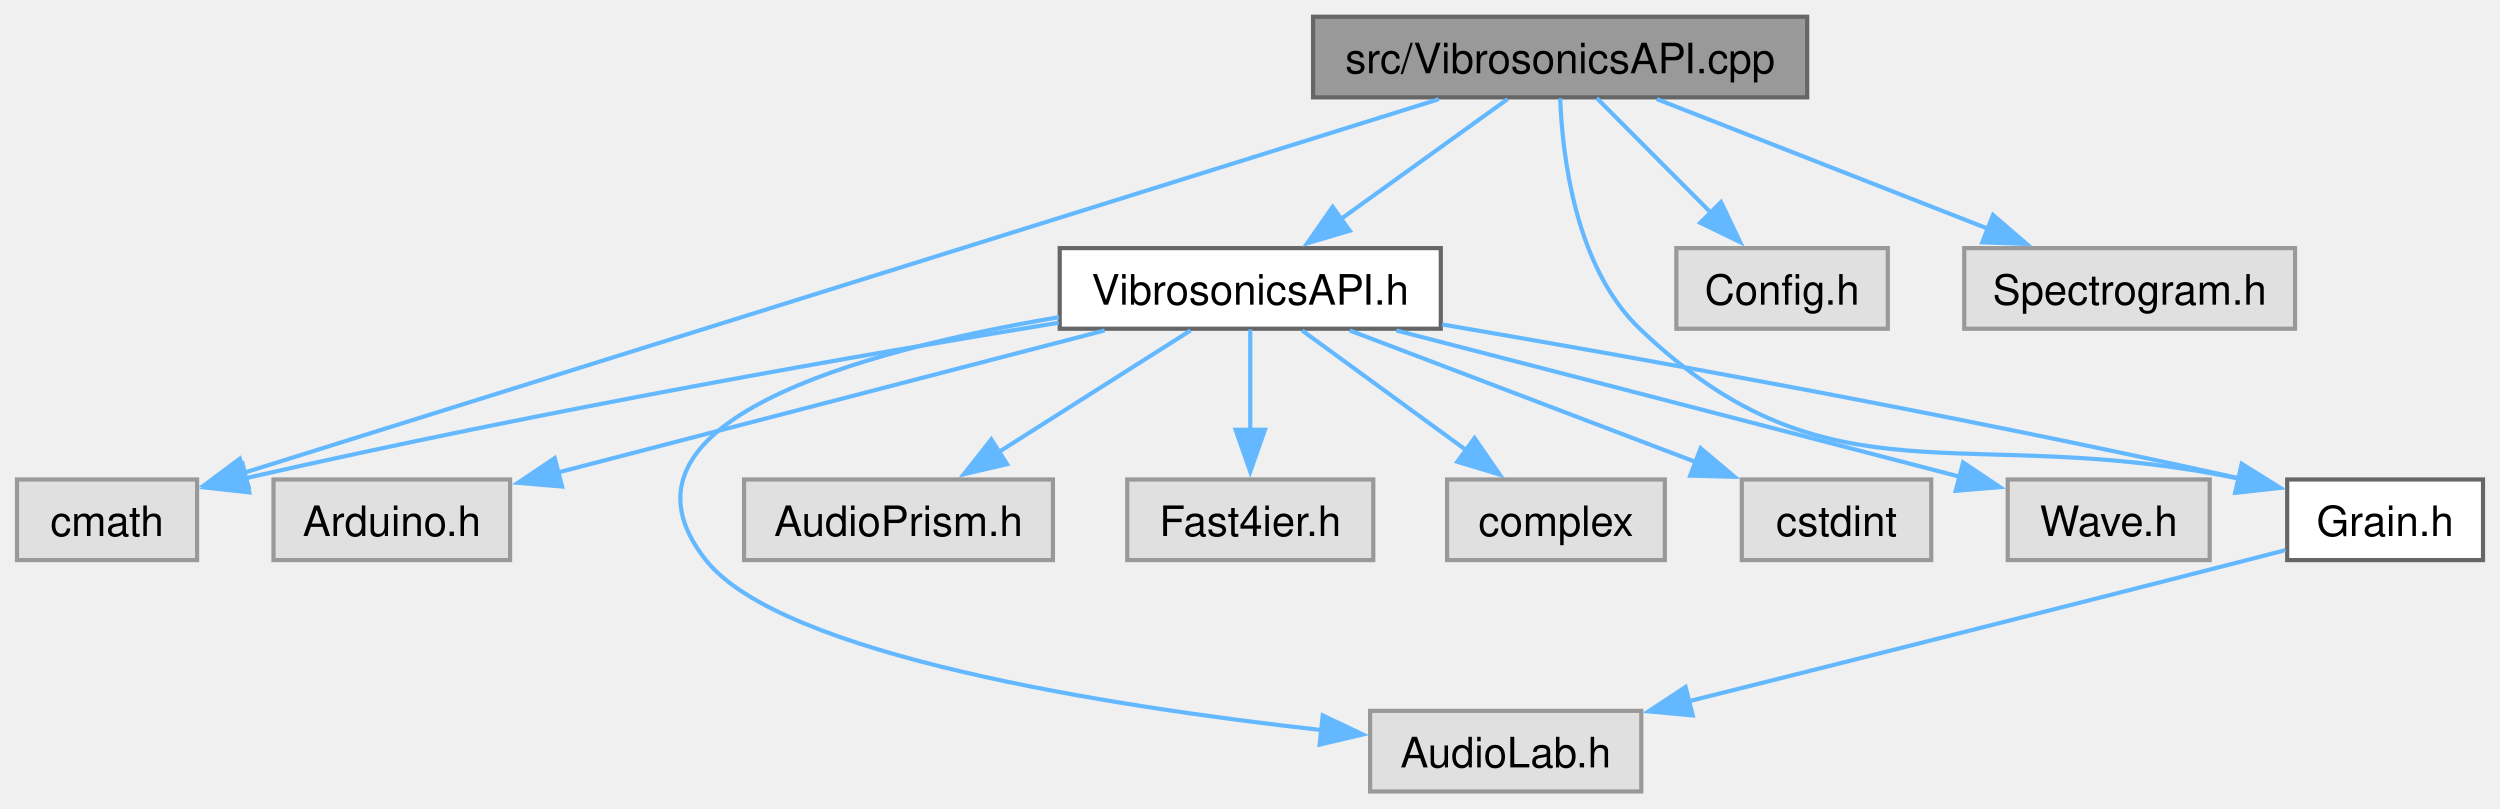
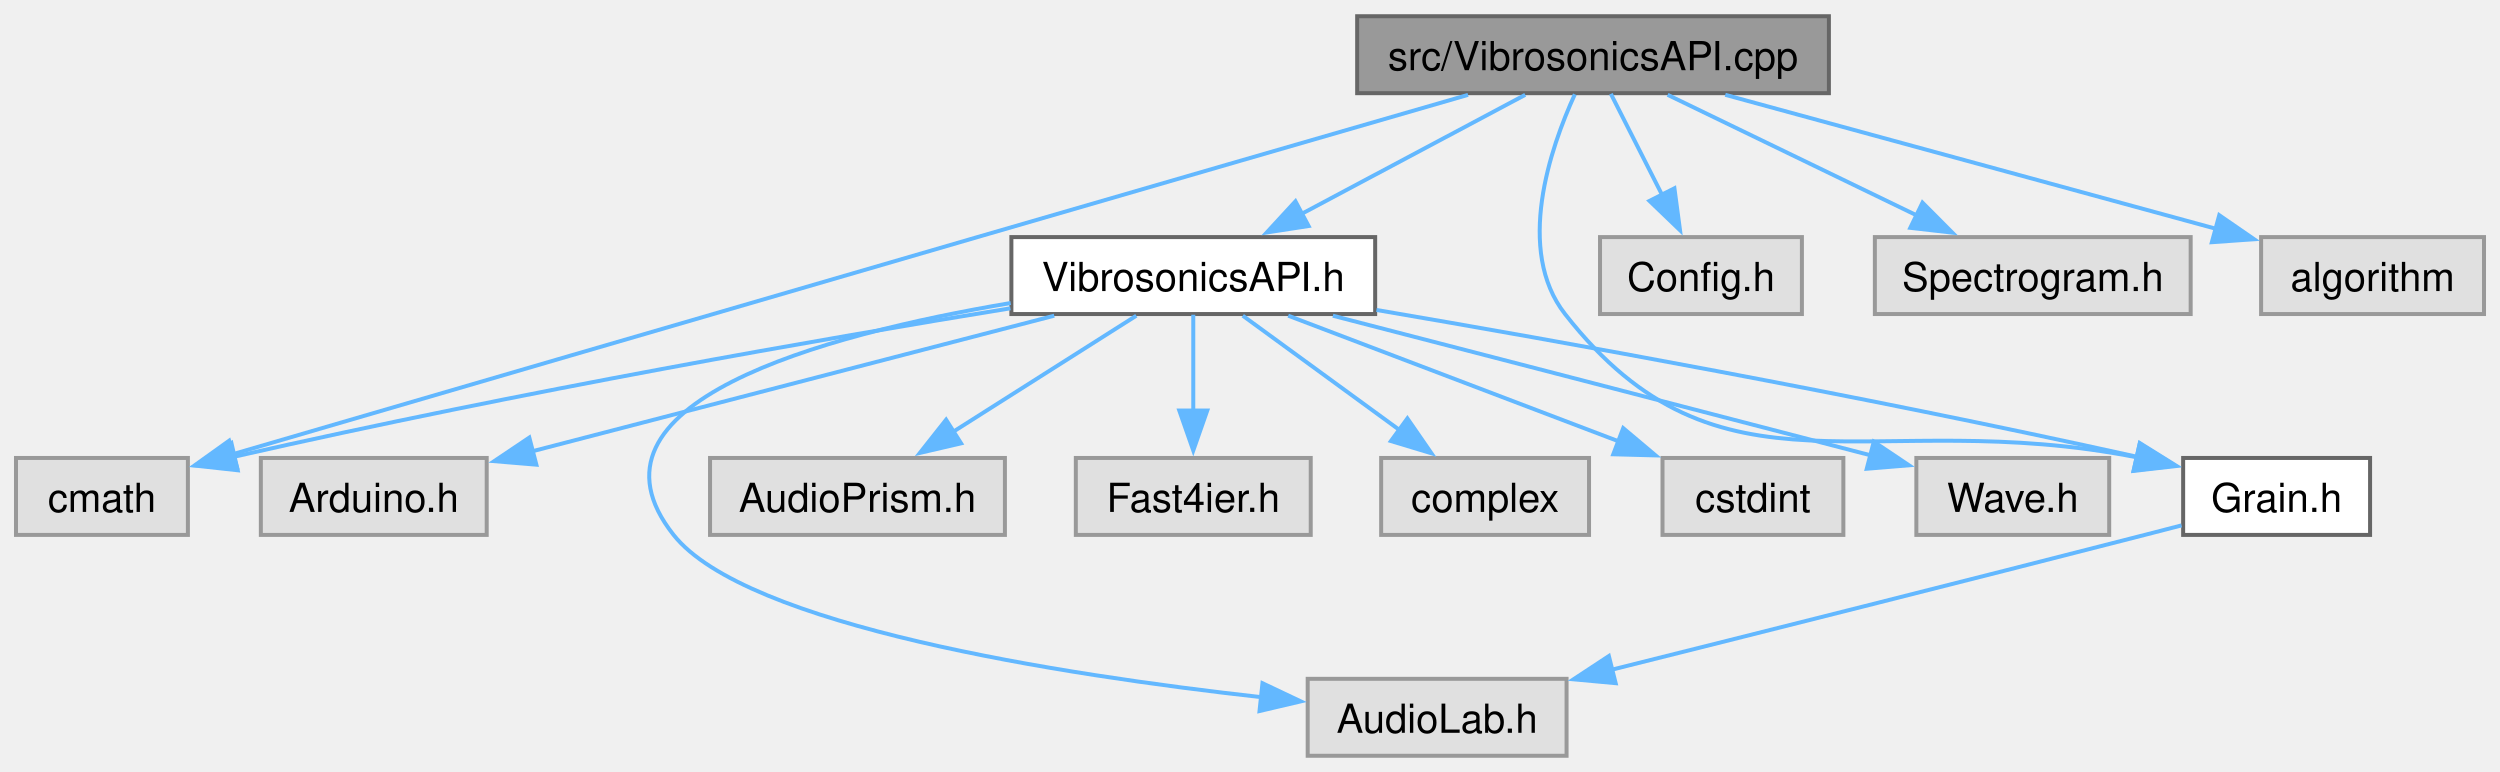
- <svg xmlns="http://www.w3.org/2000/svg" xmlns:xlink="http://www.w3.org/1999/xlink" width="597pt" height="193pt" viewBox="0.00 0.00 596.88 193.00">
+ <svg xmlns="http://www.w3.org/2000/svg" xmlns:xlink="http://www.w3.org/1999/xlink" width="625pt" height="193pt" viewBox="0.00 0.00 625.38 193.00">
  <g id="graph0" class="graph" transform="scale(1 1) rotate(0) translate(4 189)">
    <g id="Node000001" class="node">
      <g id="a_Node000001">
        <a xlink:title=" ">
-           <polygon fill="#999999" stroke="#666666" points="427.5,-185 309.5,-185 309.5,-165.75 427.5,-165.75 427.5,-185" />
-           <text text-anchor="middle" x="368.5" y="-171.5" font-family="Helvetica,sans-Serif" font-size="10.00">src/VibrosonicsAPI.cpp</text>
+           <polygon fill="#999999" stroke="#666666" points="453.5,-185 335.5,-185 335.5,-165.75 453.5,-165.75 453.5,-185" />
+           <text text-anchor="middle" x="394.5" y="-171.5" font-family="Helvetica,sans-Serif" font-size="10.00">src/VibrosonicsAPI.cpp</text>
        </a>
      </g>
    </g>
    <g id="Node000002" class="node">
      <g id="a_Node000002">
        <a xlink:href="_vibrosonics_a_p_i_8h.html" target="_top" xlink:title=" ">
          <polygon fill="white" stroke="#666666" points="340,-129.75 249,-129.75 249,-110.5 340,-110.5 340,-129.75" />
          <text text-anchor="middle" x="294.5" y="-116.25" font-family="Helvetica,sans-Serif" font-size="10.00">VibrosonicsAPI.h</text>
        </a>
      </g>
    </g>
    <g id="edge1_Node000001_Node000002" class="edge">
      <g id="a_edge1_Node000001_Node000002">
        <a xlink:title=" ">
-           <path fill="none" stroke="#63b8ff" d="M355.95,-165.34C345.04,-157.49 329,-145.95 316.04,-136.62" />
-           <polygon fill="#63b8ff" stroke="#63b8ff" points="318.26,-133.91 308.1,-130.91 314.17,-139.59 318.26,-133.91" />
+           <path fill="none" stroke="#63b8ff" d="M377.54,-165.34C362.24,-157.19 339.47,-145.07 321.64,-135.58" />
+           <polygon fill="#63b8ff" stroke="#63b8ff" points="323.35,-132.52 312.88,-130.91 320.06,-138.7 323.35,-132.52" />
        </a>
      </g>
    </g>
    <g id="Node000003" class="node">
      <g id="a_Node000003">
        <a xlink:title=" ">
          <polygon fill="#e0e0e0" stroke="#999999" points="43,-74.5 0,-74.5 0,-55.25 43,-55.25 43,-74.5" />
          <text text-anchor="middle" x="21.5" y="-61" font-family="Helvetica,sans-Serif" font-size="10.00">cmath</text>
        </a>
      </g>
    </g>
    <g id="edge15_Node000001_Node000003" class="edge">
      <g id="a_edge15_Node000001_Node000003">
        <a xlink:title=" ">
-           <path fill="none" stroke="#63b8ff" d="M339.51,-165.31C275.3,-145.23 121.46,-97.13 54.06,-76.06" />
-           <polygon fill="#63b8ff" stroke="#63b8ff" points="55.3,-72.78 44.71,-73.13 53.21,-79.46 55.3,-72.78" />
+           <path fill="none" stroke="#63b8ff" d="M363.23,-165.33C332.11,-156.33 283,-142.11 240.5,-129.75 174.31,-110.51 96.9,-87.91 54.11,-75.41" />
+           <polygon fill="#63b8ff" stroke="#63b8ff" points="55.29,-72.1 44.71,-72.66 53.32,-78.82 55.29,-72.1" />
        </a>
      </g>
    </g>
    <g id="Node000010" class="node">
      <g id="a_Node000010">
        <a xlink:href="_grain_8h.html" target="_top" xlink:title=" ">
          <polygon fill="white" stroke="#666666" points="588.88,-74.5 542.12,-74.5 542.12,-55.25 588.88,-55.25 588.88,-74.5" />
          <text text-anchor="middle" x="565.5" y="-61" font-family="Helvetica,sans-Serif" font-size="10.00">Grain.h</text>
        </a>
      </g>
    </g>
    <g id="edge13_Node000001_Node000010" class="edge">
      <g id="a_edge13_Node000001_Node000010">
        <a xlink:title=" ">
-           <path fill="none" stroke="#63b8ff" d="M368.51,-165.55C369.03,-151.77 372.11,-125.2 387.5,-110.5 433.08,-66.96 464.8,-88.41 530.82,-74.65" />
-           <polygon fill="#63b8ff" stroke="#63b8ff" points="531.29,-78.14 540.24,-72.47 529.71,-71.32 531.29,-78.14" />
+           <path fill="none" stroke="#63b8ff" d="M389.95,-165.46C383.81,-152.03 374.99,-126.49 387.5,-110.5 426.33,-60.85 464.12,-87.79 530.77,-74.61" />
+           <polygon fill="#63b8ff" stroke="#63b8ff" points="531.26,-78.08 540.24,-72.46 529.71,-71.26 531.26,-78.08" />
        </a>
      </g>
    </g>
    <g id="Node000012" class="node">
      <g id="a_Node000012">
        <a xlink:title=" ">
          <polygon fill="#e0e0e0" stroke="#999999" points="446.75,-129.75 396.25,-129.75 396.25,-110.5 446.75,-110.5 446.75,-129.75" />
          <text text-anchor="middle" x="421.5" y="-116.25" font-family="Helvetica,sans-Serif" font-size="10.00">Config.h</text>
        </a>
      </g>
    </g>
    <g id="edge12_Node000001_Node000012" class="edge">
      <g id="a_edge12_Node000001_Node000012">
        <a xlink:title=" ">
-           <path fill="none" stroke="#63b8ff" d="M377.25,-165.58C384.65,-158.15 395.46,-147.29 404.55,-138.16" />
-           <polygon fill="#63b8ff" stroke="#63b8ff" points="406.92,-140.74 411.49,-131.18 401.96,-135.8 406.92,-140.74" />
+           <path fill="none" stroke="#63b8ff" d="M398.96,-165.58C402.45,-158.69 407.45,-148.84 411.85,-140.16" />
+           <polygon fill="#63b8ff" stroke="#63b8ff" points="414.86,-141.96 416.26,-131.46 408.62,-138.8 414.86,-141.96" />
        </a>
      </g>
    </g>
    <g id="Node000013" class="node">
      <g id="a_Node000013">
        <a xlink:title=" ">
          <polygon fill="#e0e0e0" stroke="#999999" points="544,-129.75 465,-129.75 465,-110.5 544,-110.5 544,-129.75" />
          <text text-anchor="middle" x="504.5" y="-116.25" font-family="Helvetica,sans-Serif" font-size="10.00">Spectrogram.h</text>
        </a>
      </g>
    </g>
    <g id="edge14_Node000001_Node000013" class="edge">
      <g id="a_edge14_Node000001_Node000013">
        <a xlink:title=" ">
-           <path fill="none" stroke="#63b8ff" d="M391.57,-165.34C413.26,-156.85 445.98,-144.04 470.63,-134.39" />
-           <polygon fill="#63b8ff" stroke="#63b8ff" points="471.87,-137.66 479.91,-130.75 469.32,-131.14 471.87,-137.66" />
+           <path fill="none" stroke="#63b8ff" d="M413.16,-165.34C430.23,-157.08 455.74,-144.73 475.47,-135.18" />
+           <polygon fill="#63b8ff" stroke="#63b8ff" points="476.91,-138.37 484.39,-130.86 473.86,-132.07 476.91,-138.37" />
+         </a>
+       </g>
+     </g>
+     <g id="Node000014" class="node">
+       <g id="a_Node000014">
+         <a xlink:title=" ">
+           <polygon fill="#e0e0e0" stroke="#999999" points="617.38,-129.75 561.62,-129.75 561.62,-110.5 617.38,-110.5 617.38,-129.75" />
+           <text text-anchor="middle" x="589.5" y="-116.25" font-family="Helvetica,sans-Serif" font-size="10.00">algorithm</text>
+         </a>
+       </g>
+     </g>
+     <g id="edge16_Node000001_Node000014" class="edge">
+       <g id="a_edge16_Node000001_Node000014">
+         <a xlink:title=" ">
+           <path fill="none" stroke="#63b8ff" d="M427.58,-165.34C461.5,-156.08 514.26,-141.67 550.27,-131.84" />
+           <polygon fill="#63b8ff" stroke="#63b8ff" points="551.15,-135.23 559.87,-129.22 549.3,-128.47 551.15,-135.23" />
        </a>
      </g>
    </g>
    <g id="edge2_Node000002_Node000003" class="edge">
      <g id="a_edge2_Node000002_Node000003">
        <a xlink:title=" ">
          <path fill="none" stroke="#63b8ff" d="M248.76,-111.94C202.2,-104.34 127.74,-91.44 54.28,-74.74" />
          <polygon fill="#63b8ff" stroke="#63b8ff" points="55.46,-71.42 44.93,-72.58 53.89,-78.24 55.46,-71.42" />
        </a>
      </g>
    </g>
    <g id="Node000004" class="node">
      <g id="a_Node000004">
        <a xlink:title=" ">
          <polygon fill="#e0e0e0" stroke="#999999" points="117.75,-74.5 61.25,-74.5 61.25,-55.25 117.75,-55.25 117.75,-74.5" />
          <text text-anchor="middle" x="89.5" y="-61" font-family="Helvetica,sans-Serif" font-size="10.00">Arduino.h</text>
        </a>
      </g>
    </g>
    <g id="edge3_Node000002_Node000004" class="edge">
      <g id="a_edge3_Node000002_Node000004">
        <a xlink:title=" ">
          <path fill="none" stroke="#63b8ff" d="M259.72,-110.09C223.59,-100.71 167.14,-86.04 129.27,-76.2" />
          <polygon fill="#63b8ff" stroke="#63b8ff" points="130.17,-72.82 119.62,-73.7 128.41,-79.6 130.17,-72.82" />
        </a>
      </g>
    </g>
    <g id="Node000005" class="node">
      <g id="a_Node000005">
        <a xlink:title=" ">
          <polygon fill="#e0e0e0" stroke="#999999" points="387.88,-19.25 323.12,-19.25 323.12,0 387.88,0 387.88,-19.25" />
          <text text-anchor="middle" x="355.5" y="-5.75" font-family="Helvetica,sans-Serif" font-size="10.00">AudioLab.h</text>
        </a>
      </g>
    </g>
    <g id="edge4_Node000002_Node000005" class="edge">
      <g id="a_edge4_Node000002_Node000005">
        <a xlink:title=" ">
          <path fill="none" stroke="#63b8ff" d="M248.82,-113.26C201.67,-105.31 138.4,-88.15 164.5,-55.25 182.51,-32.54 261.03,-20.3 311.62,-14.65" />
          <polygon fill="#63b8ff" stroke="#63b8ff" points="311.81,-18.15 321.39,-13.61 311.07,-11.19 311.81,-18.15" />
        </a>
      </g>
    </g>
    <g id="Node000006" class="node">
      <g id="a_Node000006">
        <a xlink:title=" ">
          <polygon fill="#e0e0e0" stroke="#999999" points="247.38,-74.5 173.62,-74.5 173.62,-55.25 247.38,-55.25 247.38,-74.5" />
          <text text-anchor="middle" x="210.5" y="-61" font-family="Helvetica,sans-Serif" font-size="10.00">AudioPrism.h</text>
        </a>
      </g>
    </g>
    <g id="edge5_Node000002_Node000006" class="edge">
      <g id="a_edge5_Node000002_Node000006">
        <a xlink:title=" ">
          <path fill="none" stroke="#63b8ff" d="M280.25,-110.09C267.7,-102.14 249.17,-90.39 234.36,-81" />
          <polygon fill="#63b8ff" stroke="#63b8ff" points="236.42,-78.16 226.1,-75.76 232.67,-84.07 236.42,-78.16" />
        </a>
      </g>
    </g>
    <g id="Node000007" class="node">
      <g id="a_Node000007">
        <a xlink:title=" ">
          <polygon fill="#e0e0e0" stroke="#999999" points="323.88,-74.5 265.12,-74.5 265.12,-55.25 323.88,-55.25 323.88,-74.5" />
          <text text-anchor="middle" x="294.5" y="-61" font-family="Helvetica,sans-Serif" font-size="10.00">Fast4ier.h</text>
        </a>
      </g>
    </g>
    <g id="edge6_Node000002_Node000007" class="edge">
      <g id="a_edge6_Node000002_Node000007">
        <a xlink:title=" ">
          <path fill="none" stroke="#63b8ff" d="M294.5,-110.33C294.5,-103.82 294.5,-94.67 294.5,-86.37" />
          <polygon fill="#63b8ff" stroke="#63b8ff" points="298,-86.37 294.5,-76.37 291,-86.37 298,-86.37" />
        </a>
      </g>
    </g>
    <g id="Node000008" class="node">
      <g id="a_Node000008">
        <a xlink:title=" ">
          <polygon fill="#e0e0e0" stroke="#999999" points="393.5,-74.5 341.5,-74.5 341.5,-55.25 393.5,-55.25 393.5,-74.5" />
          <text text-anchor="middle" x="367.5" y="-61" font-family="Helvetica,sans-Serif" font-size="10.00">complex</text>
        </a>
      </g>
    </g>
    <g id="edge7_Node000002_Node000008" class="edge">
      <g id="a_edge7_Node000002_Node000008">
        <a xlink:title=" ">
          <path fill="none" stroke="#63b8ff" d="M306.88,-110.09C317.65,-102.24 333.47,-90.7 346.25,-81.37" />
          <polygon fill="#63b8ff" stroke="#63b8ff" points="348.06,-84.39 354.08,-75.67 343.94,-78.73 348.06,-84.39" />
        </a>
      </g>
    </g>
    <g id="Node000009" class="node">
      <g id="a_Node000009">
        <a xlink:title=" ">
          <polygon fill="#e0e0e0" stroke="#999999" points="457.12,-74.5 411.88,-74.5 411.88,-55.25 457.12,-55.25 457.12,-74.5" />
          <text text-anchor="middle" x="434.5" y="-61" font-family="Helvetica,sans-Serif" font-size="10.00">cstdint</text>
        </a>
      </g>
    </g>
    <g id="edge8_Node000002_Node000009" class="edge">
      <g id="a_edge8_Node000002_Node000009">
        <a xlink:title=" ">
          <path fill="none" stroke="#63b8ff" d="M318.25,-110.09C340.95,-101.46 375.39,-88.36 400.9,-78.66" />
          <polygon fill="#63b8ff" stroke="#63b8ff" points="402.05,-81.96 410.15,-75.14 399.56,-75.42 402.05,-81.96" />
        </a>
      </g>
    </g>
    <g id="edge9_Node000002_Node000010" class="edge">
      <g id="a_edge9_Node000002_Node000010">
        <a xlink:title=" ">
          <path fill="none" stroke="#63b8ff" d="M340.32,-111.52C386.04,-103.71 458.53,-90.74 530.65,-74.78" />
          <polygon fill="#63b8ff" stroke="#63b8ff" points="531.28,-78.22 540.28,-72.62 529.76,-71.39 531.28,-78.22" />
        </a>
      </g>
    </g>
    <g id="Node000011" class="node">
      <g id="a_Node000011">
        <a xlink:title=" ">
          <polygon fill="#e0e0e0" stroke="#999999" points="523.62,-74.5 475.38,-74.5 475.38,-55.25 523.62,-55.25 523.62,-74.5" />
          <text text-anchor="middle" x="499.5" y="-61" font-family="Helvetica,sans-Serif" font-size="10.00">Wave.h</text>
        </a>
      </g>
    </g>
    <g id="edge11_Node000002_Node000011" class="edge">
      <g id="a_edge11_Node000002_Node000011">
        <a xlink:title=" ">
          <path fill="none" stroke="#63b8ff" d="M329.42,-110.08C361.87,-101.68 411.84,-88.73 463.86,-75.18" />
          <polygon fill="#63b8ff" stroke="#63b8ff" points="464.73,-78.57 473.53,-72.67 462.97,-71.8 464.73,-78.57" />
        </a>
      </g>
    </g>
    <g id="edge10_Node000010_Node000005" class="edge">
      <g id="a_edge10_Node000010_Node000005">
        <a xlink:title=" ">
          <path fill="none" stroke="#63b8ff" d="M541.71,-57.63C538.61,-56.83 535.48,-56.02 532.5,-55.25 487.08,-43.59 435.02,-30.5 399.18,-21.53" />
          <polygon fill="#63b8ff" stroke="#63b8ff" points="400.16,-18.16 389.61,-19.13 398.46,-24.95 400.16,-18.16" />
        </a>
      </g>
    </g>
  </g>
</svg>
